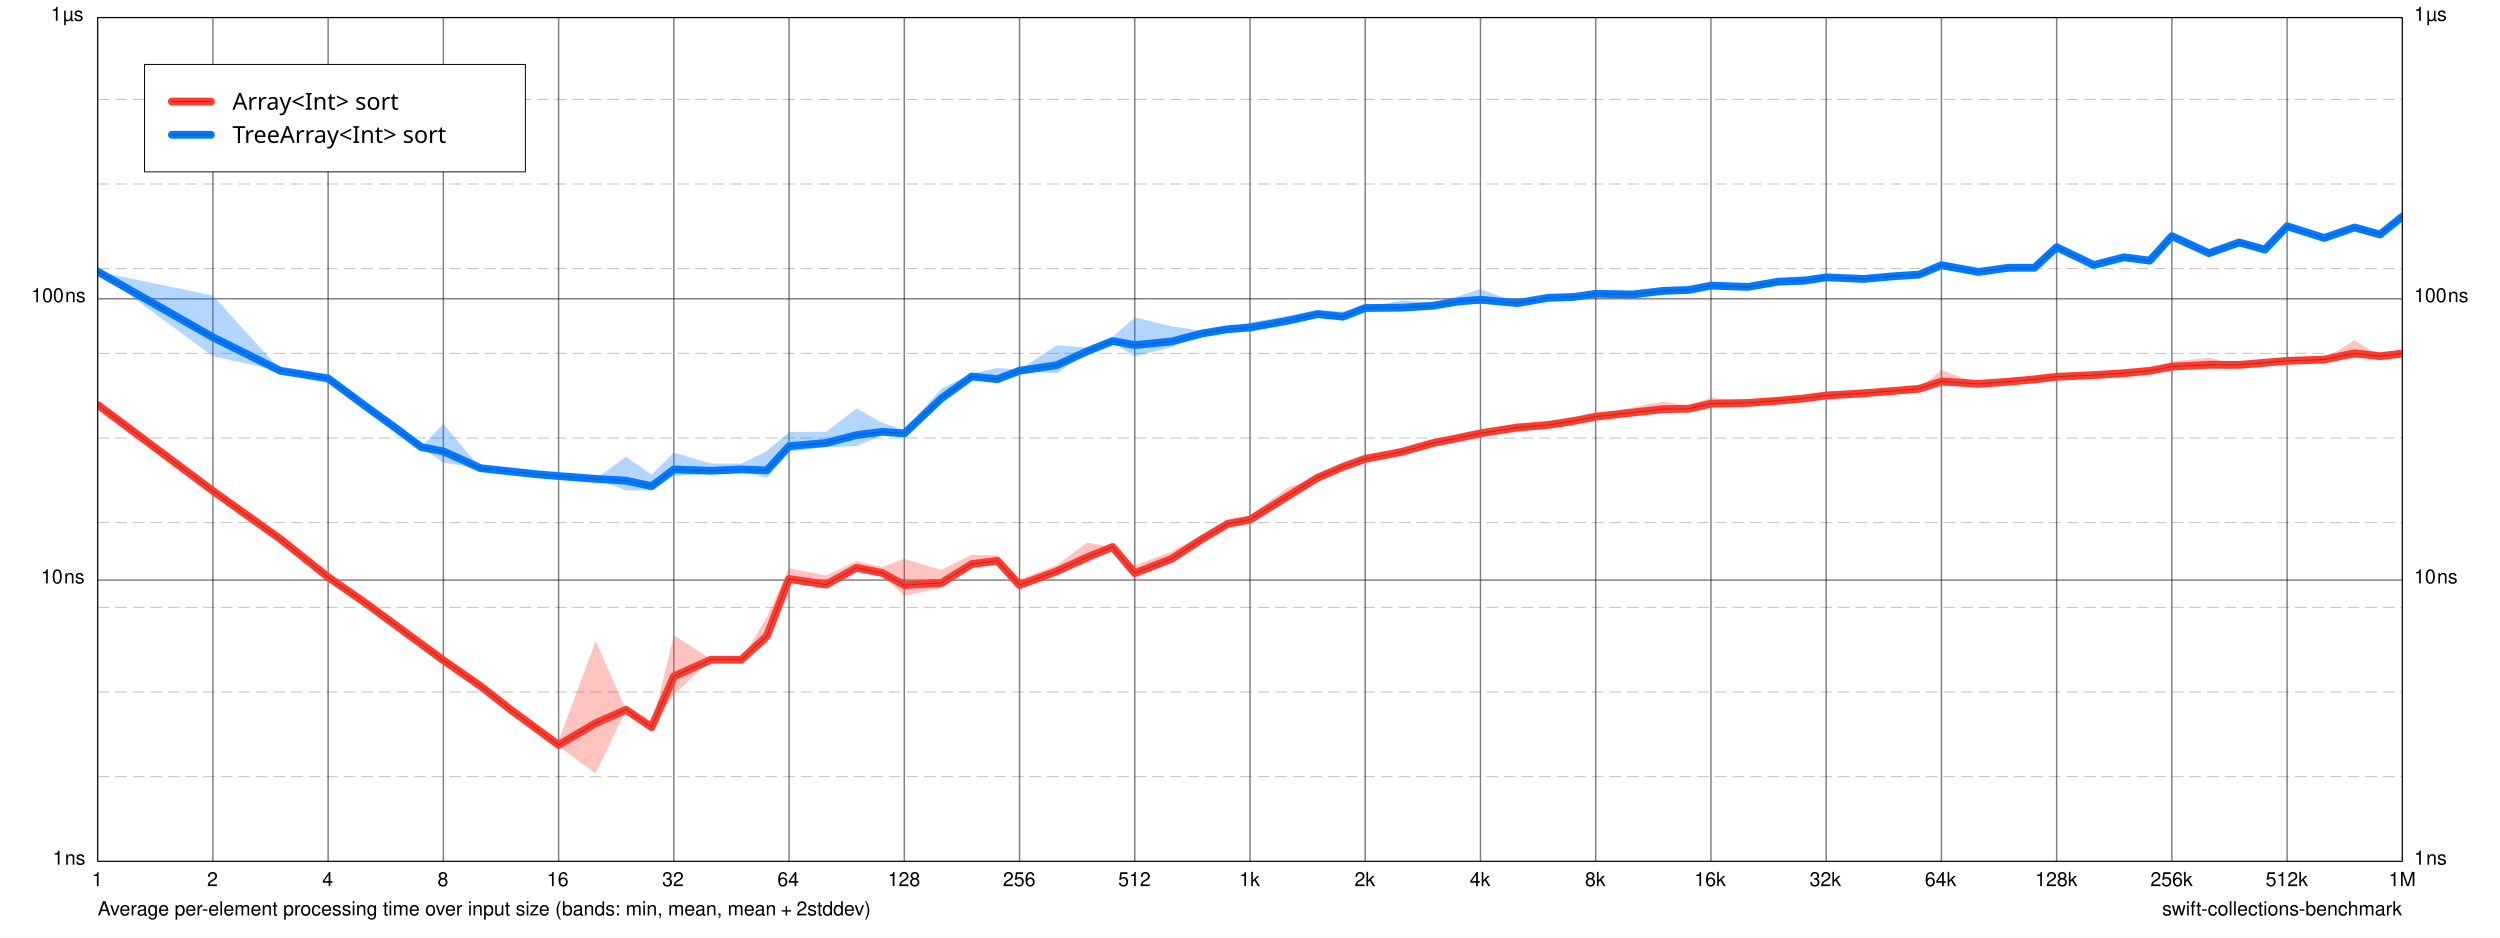
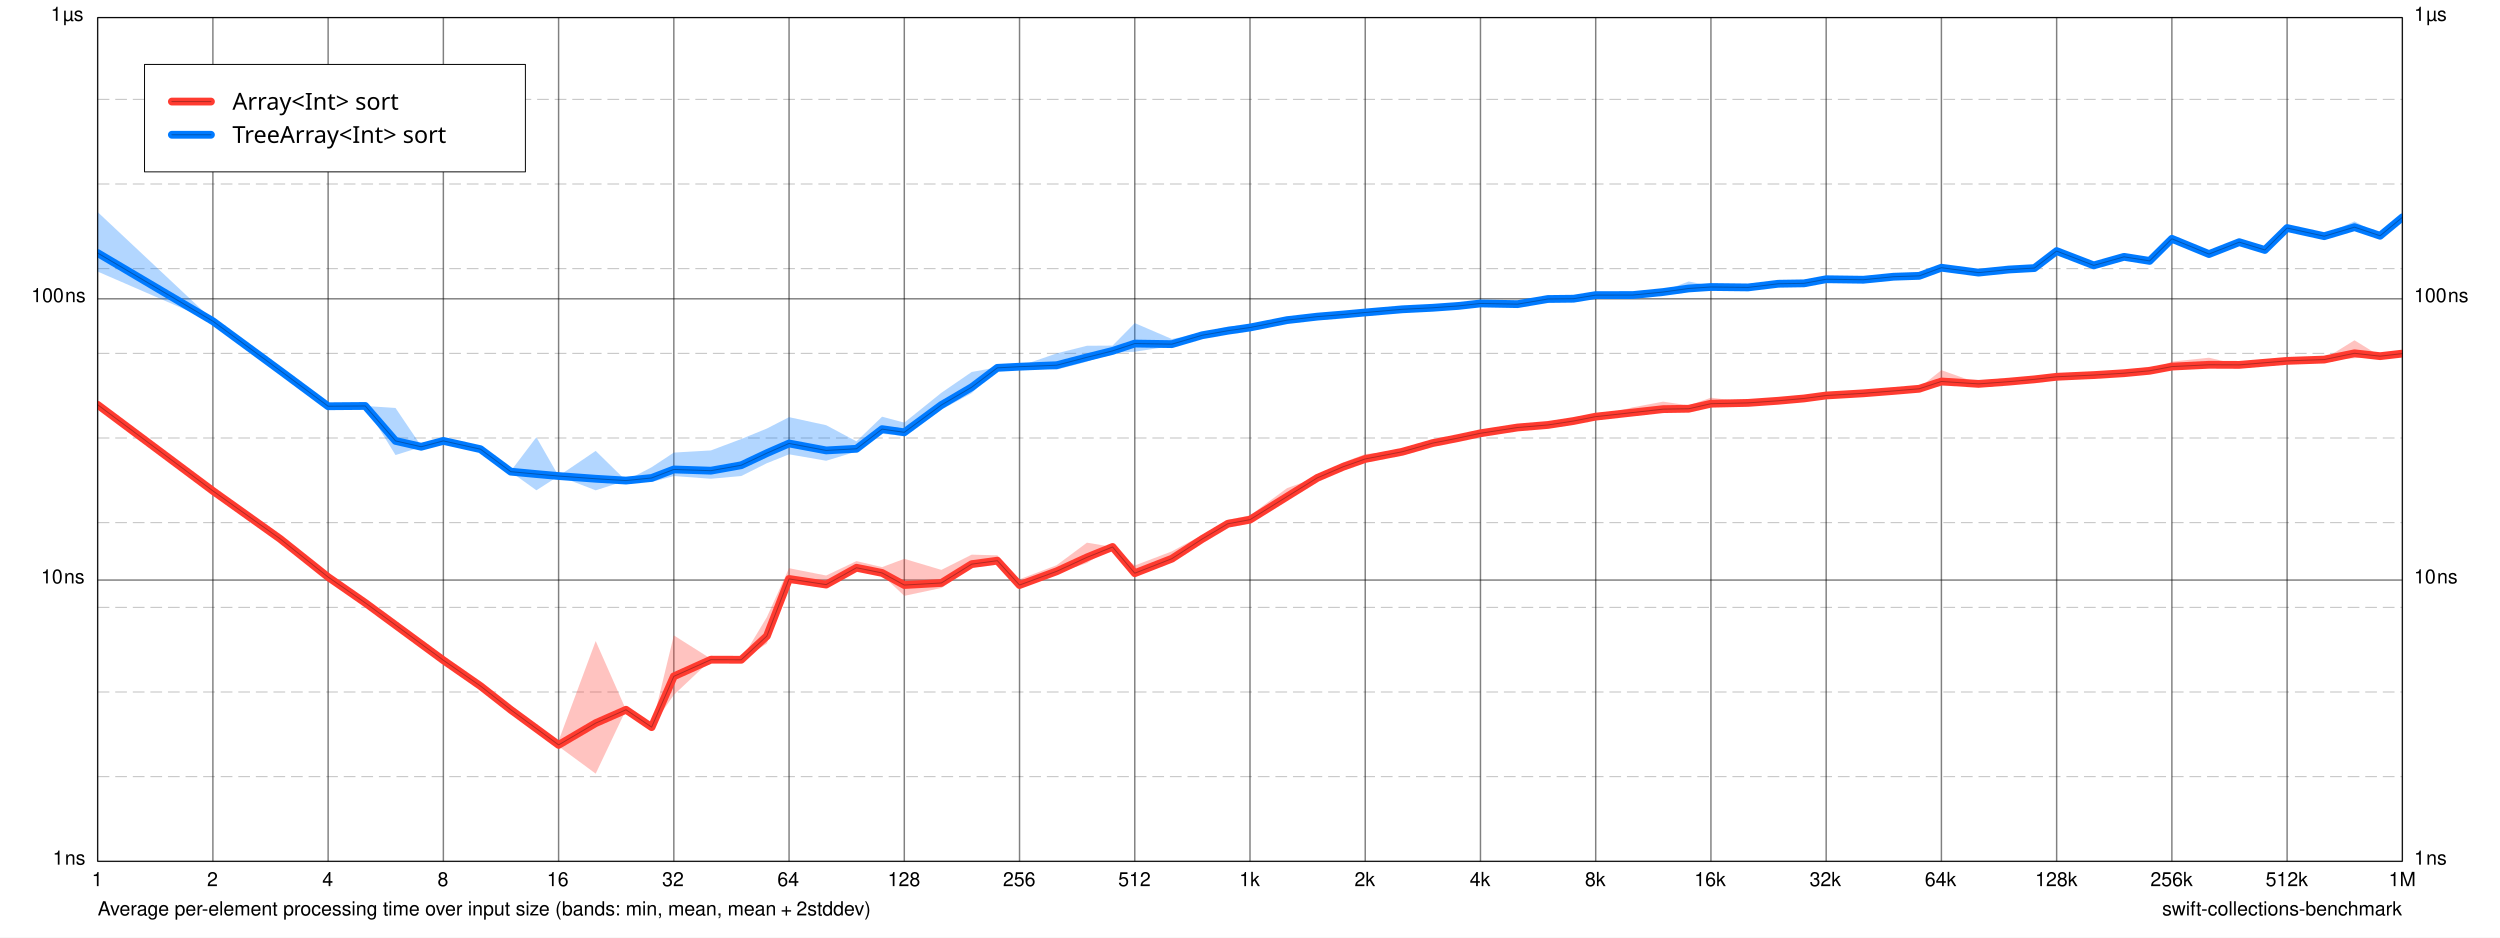
<svg xmlns="http://www.w3.org/2000/svg" xmlns:xlink="http://www.w3.org/1999/xlink" width="1280.0px" height="480.0px" viewBox="0.0 0.0 1280.0 480.0" version="1.1">
  <path d="M 0 0 L 0 480 L 1280 480 L 1280 0 z" fill="#FFFFFF" fill-opacity="1.0" stroke="none" />
  <text x="50" y="468.7" font-family="Helvetica" font-size="10" font-weight="normal" font-style="normal" fill="#000000" fill-opacity="1">Average per-element processing time over input size (bands: min, mean, mean + 2stddev)</text>
  <a xlink:href="https://github.com/apple/swift-collections-benchmark">
    <text x="1107" y="468.7" font-family="Helvetica" font-size="10" font-weight="normal" font-style="normal" fill="#000000" fill-opacity="1">swift-collections-benchmark</text>
  </a>
  <path d="M 50 9 L 50 441" fill="none" stroke-width="0.75" stroke="#000000" stroke-opacity="0.498" stroke-linecap="butt" stroke-linejoin="round" />
  <text x="47" y="453.7" font-family="Helvetica" font-size="10" font-weight="normal" font-style="normal" fill="#000000" fill-opacity="1">1</text>
  <path d="M 109 9 L 109 441" fill="none" stroke-width="0.75" stroke="#000000" stroke-opacity="0.498" stroke-linecap="butt" stroke-linejoin="round" />
  <text x="106" y="453.7" font-family="Helvetica" font-size="10" font-weight="normal" font-style="normal" fill="#000000" fill-opacity="1">2</text>
  <path d="M 168 9 L 168 441" fill="none" stroke-width="0.75" stroke="#000000" stroke-opacity="0.498" stroke-linecap="butt" stroke-linejoin="round" />
  <text x="165" y="453.7" font-family="Helvetica" font-size="10" font-weight="normal" font-style="normal" fill="#000000" fill-opacity="1">4</text>
  <path d="M 227 9 L 227 441" fill="none" stroke-width="0.75" stroke="#000000" stroke-opacity="0.498" stroke-linecap="butt" stroke-linejoin="round" />
  <text x="224" y="453.7" font-family="Helvetica" font-size="10" font-weight="normal" font-style="normal" fill="#000000" fill-opacity="1">8</text>
  <path d="M 286 9 L 286 441" fill="none" stroke-width="0.75" stroke="#000000" stroke-opacity="0.498" stroke-linecap="butt" stroke-linejoin="round" />
  <text x="280" y="453.7" font-family="Helvetica" font-size="10" font-weight="normal" font-style="normal" fill="#000000" fill-opacity="1">16</text>
  <path d="M 345 9 L 345 441" fill="none" stroke-width="0.75" stroke="#000000" stroke-opacity="0.498" stroke-linecap="butt" stroke-linejoin="round" />
  <text x="339" y="453.7" font-family="Helvetica" font-size="10" font-weight="normal" font-style="normal" fill="#000000" fill-opacity="1">32</text>
  <path d="M 404 9 L 404 441" fill="none" stroke-width="0.75" stroke="#000000" stroke-opacity="0.498" stroke-linecap="butt" stroke-linejoin="round" />
  <text x="398" y="453.7" font-family="Helvetica" font-size="10" font-weight="normal" font-style="normal" fill="#000000" fill-opacity="1">64</text>
  <path d="M 463 9 L 463 441" fill="none" stroke-width="0.75" stroke="#000000" stroke-opacity="0.498" stroke-linecap="butt" stroke-linejoin="round" />
  <text x="454.5" y="453.7" font-family="Helvetica" font-size="10" font-weight="normal" font-style="normal" fill="#000000" fill-opacity="1">128</text>
  <path d="M 522 9 L 522 441" fill="none" stroke-width="0.75" stroke="#000000" stroke-opacity="0.498" stroke-linecap="butt" stroke-linejoin="round" />
  <text x="513.5" y="453.7" font-family="Helvetica" font-size="10" font-weight="normal" font-style="normal" fill="#000000" fill-opacity="1">256</text>
  <path d="M 581 9 L 581 441" fill="none" stroke-width="0.75" stroke="#000000" stroke-opacity="0.498" stroke-linecap="butt" stroke-linejoin="round" />
  <text x="572.5" y="453.7" font-family="Helvetica" font-size="10" font-weight="normal" font-style="normal" fill="#000000" fill-opacity="1">512</text>
  <path d="M 640 9 L 640 441" fill="none" stroke-width="0.75" stroke="#000000" stroke-opacity="0.498" stroke-linecap="butt" stroke-linejoin="round" />
  <text x="634.5" y="453.7" font-family="Helvetica" font-size="10" font-weight="normal" font-style="normal" fill="#000000" fill-opacity="1">1k</text>
  <path d="M 699 9 L 699 441" fill="none" stroke-width="0.75" stroke="#000000" stroke-opacity="0.498" stroke-linecap="butt" stroke-linejoin="round" />
  <text x="693.5" y="453.7" font-family="Helvetica" font-size="10" font-weight="normal" font-style="normal" fill="#000000" fill-opacity="1">2k</text>
  <path d="M 758 9 L 758 441" fill="none" stroke-width="0.75" stroke="#000000" stroke-opacity="0.498" stroke-linecap="butt" stroke-linejoin="round" />
  <text x="752.5" y="453.7" font-family="Helvetica" font-size="10" font-weight="normal" font-style="normal" fill="#000000" fill-opacity="1">4k</text>
  <path d="M 817 9 L 817 441" fill="none" stroke-width="0.75" stroke="#000000" stroke-opacity="0.498" stroke-linecap="butt" stroke-linejoin="round" />
  <text x="811.5" y="453.7" font-family="Helvetica" font-size="10" font-weight="normal" font-style="normal" fill="#000000" fill-opacity="1">8k</text>
  <path d="M 876 9 L 876 441" fill="none" stroke-width="0.75" stroke="#000000" stroke-opacity="0.498" stroke-linecap="butt" stroke-linejoin="round" />
  <text x="867.5" y="453.7" font-family="Helvetica" font-size="10" font-weight="normal" font-style="normal" fill="#000000" fill-opacity="1">16k</text>
  <path d="M 935 9 L 935 441" fill="none" stroke-width="0.75" stroke="#000000" stroke-opacity="0.498" stroke-linecap="butt" stroke-linejoin="round" />
  <text x="926.5" y="453.7" font-family="Helvetica" font-size="10" font-weight="normal" font-style="normal" fill="#000000" fill-opacity="1">32k</text>
  <path d="M 994 9 L 994 441" fill="none" stroke-width="0.75" stroke="#000000" stroke-opacity="0.498" stroke-linecap="butt" stroke-linejoin="round" />
  <text x="985.5" y="453.7" font-family="Helvetica" font-size="10" font-weight="normal" font-style="normal" fill="#000000" fill-opacity="1">64k</text>
  <path d="M 1053 9 L 1053 441" fill="none" stroke-width="0.75" stroke="#000000" stroke-opacity="0.498" stroke-linecap="butt" stroke-linejoin="round" />
  <text x="1042" y="453.7" font-family="Helvetica" font-size="10" font-weight="normal" font-style="normal" fill="#000000" fill-opacity="1">128k</text>
  <path d="M 1112 9 L 1112 441" fill="none" stroke-width="0.75" stroke="#000000" stroke-opacity="0.498" stroke-linecap="butt" stroke-linejoin="round" />
  <text x="1101" y="453.7" font-family="Helvetica" font-size="10" font-weight="normal" font-style="normal" fill="#000000" fill-opacity="1">256k</text>
  <path d="M 1171 9 L 1171 441" fill="none" stroke-width="0.75" stroke="#000000" stroke-opacity="0.498" stroke-linecap="butt" stroke-linejoin="round" />
  <text x="1160" y="453.7" font-family="Helvetica" font-size="10" font-weight="normal" font-style="normal" fill="#000000" fill-opacity="1">512k</text>
  <path d="M 1230 9 L 1230 441" fill="none" stroke-width="0.75" stroke="#000000" stroke-opacity="0.498" stroke-linecap="butt" stroke-linejoin="round" />
  <text x="1223" y="453.7" font-family="Helvetica" font-size="10" font-weight="normal" font-style="normal" fill="#000000" fill-opacity="1">1M</text>
  <path d="M 50 441 L 1230 441" fill="none" stroke-width="0.75" stroke="#000000" stroke-opacity="0.498" stroke-linecap="butt" stroke-linejoin="round" />
  <text x="27" y="442.7" font-family="Helvetica" font-size="10" font-weight="normal" font-style="normal" fill="#000000" fill-opacity="1">1 ns</text>
  <text x="1236" y="442.7" font-family="Helvetica" font-size="10" font-weight="normal" font-style="normal" fill="#000000" fill-opacity="1">1 ns</text>
  <path d="M 50 297 L 1230 297" fill="none" stroke-width="0.75" stroke="#000000" stroke-opacity="0.498" stroke-linecap="butt" stroke-linejoin="round" />
  <text x="21" y="298.7" font-family="Helvetica" font-size="10" font-weight="normal" font-style="normal" fill="#000000" fill-opacity="1">10 ns</text>
  <text x="1236" y="298.7" font-family="Helvetica" font-size="10" font-weight="normal" font-style="normal" fill="#000000" fill-opacity="1">10 ns</text>
  <path d="M 50 153 L 1230 153" fill="none" stroke-width="0.75" stroke="#000000" stroke-opacity="0.498" stroke-linecap="butt" stroke-linejoin="round" />
  <text x="16" y="154.7" font-family="Helvetica" font-size="10" font-weight="normal" font-style="normal" fill="#000000" fill-opacity="1">100 ns</text>
  <text x="1236" y="154.7" font-family="Helvetica" font-size="10" font-weight="normal" font-style="normal" fill="#000000" fill-opacity="1">100 ns</text>
  <path d="M 50 9 L 1230 9" fill="none" stroke-width="0.75" stroke="#000000" stroke-opacity="0.498" stroke-linecap="butt" stroke-linejoin="round" />
  <text x="26" y="10.7" font-family="Helvetica" font-size="10" font-weight="normal" font-style="normal" fill="#000000" fill-opacity="1">1 µs</text>
  <text x="1236" y="10.7" font-family="Helvetica" font-size="10" font-weight="normal" font-style="normal" fill="#000000" fill-opacity="1">1 µs</text>
  <path d="M 50 397.65 L 1230 397.65" fill="none" stroke-width="0.5" stroke="#000000" stroke-opacity="0.259" stroke-linecap="butt" stroke-linejoin="round" stroke-dasharray="6 3" stroke-dashoffset="0" />
  <path d="M 50 354.3 L 1230 354.3" fill="none" stroke-width="0.5" stroke="#000000" stroke-opacity="0.259" stroke-linecap="butt" stroke-linejoin="round" stroke-dasharray="6 3" stroke-dashoffset="0" />
  <path d="M 50 310.96 L 1230 310.96" fill="none" stroke-width="0.5" stroke="#000000" stroke-opacity="0.259" stroke-linecap="butt" stroke-linejoin="round" stroke-dasharray="6 3" stroke-dashoffset="0" />
  <path d="M 50 267.61 L 1230 267.61" fill="none" stroke-width="0.5" stroke="#000000" stroke-opacity="0.259" stroke-linecap="butt" stroke-linejoin="round" stroke-dasharray="6 3" stroke-dashoffset="0" />
  <path d="M 50 224.26 L 1230 224.26" fill="none" stroke-width="0.5" stroke="#000000" stroke-opacity="0.259" stroke-linecap="butt" stroke-linejoin="round" stroke-dasharray="6 3" stroke-dashoffset="0" />
  <path d="M 50 180.91 L 1230 180.91" fill="none" stroke-width="0.5" stroke="#000000" stroke-opacity="0.259" stroke-linecap="butt" stroke-linejoin="round" stroke-dasharray="6 3" stroke-dashoffset="0" />
  <path d="M 50 137.56 L 1230 137.56" fill="none" stroke-width="0.5" stroke="#000000" stroke-opacity="0.259" stroke-linecap="butt" stroke-linejoin="round" stroke-dasharray="6 3" stroke-dashoffset="0" />
  <path d="M 50 94.213 L 1230 94.213" fill="none" stroke-width="0.5" stroke="#000000" stroke-opacity="0.259" stroke-linecap="butt" stroke-linejoin="round" stroke-dasharray="6 3" stroke-dashoffset="0" />
  <path d="M 50 50.865 L 1230 50.865" fill="none" stroke-width="0.5" stroke="#000000" stroke-opacity="0.259" stroke-linecap="butt" stroke-linejoin="round" stroke-dasharray="6 3" stroke-dashoffset="0" />
  <path d="M 74 33 L 74 88 L 269 88 L 269 33 z" fill="#FFFFFF" fill-opacity="1.0" stroke="none" />
  <clipPath id="clip-0">
    <path d="M 50 9 L 50 441 L 1230 441 L 1230 9 z" />
  </clipPath>
  <g clip-path="url(#clip-0)">
-     <path d="M 50 139.04L 109 151.33L 143.51 189.29L 168 193.32L 186.99 207.85L 202.51 218.68L 215.63 228.89L 227 217L 245.99 239.7L 261.51 241.39L 274.63 242.81L 286 243.73L 304.99 245.18L 320.51 233.84L 333.63 243.06L 345 231.72L 363.99 237.34L 379.51 237.37L 392.63 230.97L 404 221.14L 422.99 221.05L 438.51 209.13L 451.63 216.38L 463 220.24L 481.99 198.96L 497.51 191.33L 510.63 188.37L 522 189.3L 540.99 176.76L 556.51 178L 569.63 172.56L 581 162.53L 599.99 167.13L 615.51 169.27L 628.63 167.71L 640 165.11L 658.99 161.76L 674.51 158.72L 687.63 159.47L 699 157.45L 717.99 153.82L 733.51 154.94L 746.63 151.61L 758 147.99L 776.99 154.98L 792.51 150.92L 805.63 151.47L 817 150.31L 835.99 150.74L 851.51 148.25L 864.63 148.34L 876 145.39L 894.99 146.68L 910.51 142.62L 923.63 141.06L 935 141.55L 953.99 142.8L 969.51 141.28L 982.63 139.56L 994 133.57L 1013 138.44L 1028.5 136.23L 1041.6 136.1L 1053 124.62L 1072 134.45L 1087.5 130.72L 1100.6 132.74L 1112 120L 1131 128.23L 1146.5 123.63L 1159.6 126.34L 1171 114.66L 1190 119.84L 1205.5 116.09L 1218.6 118.25L 1230 109.44L 1230 111.38L 1218.6 120.68L 1205.5 116.61L 1190 122.56L 1171 116.27L 1159.6 128.32L 1146.5 124.32L 1131 130.15L 1112 121.21L 1100.6 133.73L 1087.5 132.07L 1072 136.13L 1053 127.26L 1041.6 137.47L 1028.5 137.39L 1013 139.51L 994 136.59L 982.63 140.96L 969.51 141.51L 953.99 142.84L 935 142.13L 923.63 144.73L 910.51 144.78L 894.99 146.98L 876 146.53L 864.63 148.5L 851.51 149.18L 835.99 150.76L 817 150.44L 805.63 152.25L 792.51 153.05L 776.99 155.27L 758 155.53L 746.63 155.35L 733.51 157.13L 717.99 158.9L 699 157.79L 687.63 163.12L 674.51 161.6L 658.99 165.21L 640 168.63L 628.63 168.85L 615.51 171.24L 599.99 177.75L 581 182.56L 569.63 175.36L 556.51 180.57L 540.99 191.05L 522 190.01L 510.63 196.3L 497.51 193.27L 481.99 205.83L 463 222.56L 451.63 222.83L 438.51 228.4L 422.99 228.95L 404 231.19L 392.63 244.72L 379.51 241.44L 363.99 242.38L 345 243.73L 333.63 251.13L 320.51 251.1L 304.99 245.18L 286 243.73L 274.63 242.81L 261.51 241.39L 245.99 239.7L 227 236.94L 215.63 228.89L 202.51 219.25L 186.99 207.85L 168 193.9L 143.51 190.01L 109 182.39L 50 139.04" fill="#007AFF" fill-opacity="0.302" stroke="none" />
+     <path d="M 50 108.57L 109 163.94L 143.51 189.29L 168 208L 186.99 207.85L 202.51 208.89L 215.63 228.32L 227 225.74L 245.99 229.98L 261.51 241.19L 274.63 223.86L 286 243.73L 304.99 230.86L 320.51 246.05L 333.63 239.22L 345 231.72L 363.99 230.62L 379.51 224.78L 392.63 219.41L 404 213.58L 422.99 217.7L 438.51 225.97L 451.63 213.35L 463 216.38L 481.99 201.1L 497.51 190.45L 510.63 188.06L 522 187.5L 540.99 180.94L 556.51 177.03L 569.63 176.95L 581 165.42L 599.99 173.58L 615.51 170.37L 628.63 167.24L 640 166.11L 658.99 162.31L 674.51 161.81L 687.63 160.73L 699 159.01L 717.99 158.34L 733.51 157.08L 746.63 154.82L 758 154.32L 776.99 155.04L 792.51 151.59L 805.63 152.88L 817 150.95L 835.99 150.95L 851.51 149.02L 864.63 144.11L 876 146.43L 894.99 146.89L 910.51 144.89L 923.63 145L 935 142.93L 953.99 143.02L 969.51 141.37L 982.63 141.24L 994 136.94L 1013 139.21L 1028.5 137.72L 1041.6 136.46L 1053 128.27L 1072 135.59L 1087.5 130.23L 1100.6 133.06L 1112 122.23L 1131 129.71L 1146.5 123.24L 1159.6 126.97L 1171 116.3L 1190 120.08L 1205.5 113.34L 1218.6 120.21L 1230 110.16L 1230 111.7L 1218.6 120.88L 1205.5 117.4L 1190 121.23L 1171 116.92L 1159.6 128.33L 1146.5 124.26L 1131 130.21L 1112 122.28L 1100.6 133.77L 1087.5 131.96L 1072 135.98L 1053 128.65L 1041.6 137.55L 1028.5 138.09L 1013 139.71L 994 137.11L 982.63 141.25L 969.51 141.79L 953.99 143.31L 935 142.99L 923.63 145.09L 910.51 145.42L 894.99 147.25L 876 147.12L 864.63 149.01L 851.51 149.69L 835.99 151.11L 817 151.13L 805.63 152.96L 792.51 153.63L 776.99 155.97L 758 155.74L 746.63 157.29L 733.51 157.75L 717.99 158.36L 699 160.34L 687.63 161.14L 674.51 162.22L 658.99 164.48L 640 168.24L 628.63 170.1L 615.51 172.11L 599.99 177.15L 581 180.08L 569.63 180.65L 556.51 185.17L 540.99 189.27L 522 187.83L 510.63 188.44L 497.51 201.26L 481.99 209.74L 463 223.18L 451.63 222.13L 438.51 231.18L 422.99 235.91L 404 232.61L 392.63 237.16L 379.51 243.73L 363.99 245.12L 345 243.73L 333.63 246.78L 320.51 246.05L 304.99 251.05L 286 243.73L 274.63 251.03L 261.51 241.6L 245.99 229.98L 227 225.74L 215.63 228.89L 202.51 232.98L 186.99 207.85L 168 208L 143.51 190.01L 109 164.65L 50 139.04" fill="#007AFF" fill-opacity="0.302" stroke="none" />
    <path d="M 50 207.25L 109 249.25L 143.51 275.96L 168 295.46L 186.99 306.56L 202.51 317.96L 215.63 327.6L 227 335.95L 245.99 351.25L 261.51 361.31L 274.63 370.95L 286 379.3L 304.99 328.22L 320.51 363.4L 333.63 372.29L 345 325.31L 363.99 337.32L 379.51 337.8L 392.63 315.98L 404 290.92L 422.99 294.67L 438.51 287.28L 451.63 290.36L 463 286.12L 481.99 291.78L 497.51 283.98L 510.63 284.33L 522 296.59L 540.99 289.39L 556.51 277.85L 569.63 280.05L 581 289.54L 599.99 282.29L 615.51 273.95L 628.63 266.13L 640 263.91L 658.99 249.91L 674.51 244.33L 687.63 236.78L 699 232.5L 717.99 230.59L 733.51 225.55L 746.63 224.08L 758 221.64L 776.99 218.79L 792.51 217.52L 805.63 215.19L 817 213.22L 835.99 208.55L 851.51 205.64L 864.63 207.57L 876 203.62L 894.99 205.93L 910.51 204.94L 923.63 203.94L 935 202.31L 953.99 201.17L 969.51 199.7L 982.63 198.57L 994 189.53L 1013 196.24L 1028.5 195.15L 1041.6 194.18L 1053 192.81L 1072 191.43L 1087.5 190.71L 1100.6 189.75L 1112 185.17L 1131 183.14L 1146.5 186.75L 1159.6 185.36L 1171 184.58L 1190 183.79L 1205.5 174.22L 1218.6 182.33L 1230 180.88L 1230 181.1L 1218.6 182.37L 1205.5 183.42L 1190 184.2L 1171 184.84L 1159.6 185.84L 1146.5 186.85L 1131 188.09L 1112 188.62L 1100.6 189.87L 1087.5 191.21L 1072 192.26L 1053 192.94L 1041.6 194.24L 1028.5 195.5L 1013 196.66L 994 197.49L 982.63 199.22L 969.51 200.32L 953.99 201.45L 935 202.56L 923.63 204.04L 910.51 205.28L 894.99 206.41L 876 207.83L 864.63 209.88L 851.51 210.89L 835.99 212.18L 817 213.36L 805.63 215.68L 792.51 217.61L 776.99 218.9L 758 221.89L 746.63 224.34L 733.51 227.34L 717.99 231.54L 699 235.89L 687.63 239.83L 674.51 244.75L 658.99 255.87L 640 266.85L 628.63 268.9L 615.51 276.7L 599.99 287.43L 581 294.93L 569.63 280.05L 556.51 288.26L 540.99 293.67L 522 300.62L 510.63 288.07L 497.51 290.66L 481.99 301.04L 463 305.07L 451.63 294.43L 438.51 291.93L 422.99 301.04L 404 298.48L 392.63 329.51L 379.51 337.8L 363.99 337.9L 345 355.79L 333.63 372.29L 320.51 363.4L 304.99 396.11L 286 382.15L 274.63 373.8L 261.51 364.16L 245.99 351.25L 227 338.8L 215.63 330.45L 202.51 320.81L 186.99 309.41L 168 295.46L 143.51 275.96L 109 252.11L 50 207.25" fill="#FF3B30" fill-opacity="0.302" stroke="none" />
-     <path d="M 50 139.04L 109 172.68L 143.51 189.82L 168 193.75L 186.99 207.85L 202.51 219.1L 215.63 228.89L 227 231.09L 245.99 239.7L 261.51 241.39L 274.63 242.81L 286 243.73L 304.99 245.18L 320.51 246.11L 333.63 248.92L 345 240.36L 363.99 241.02L 379.51 240.35L 392.63 240.82L 404 228.41L 422.99 226.79L 438.51 222.77L 451.63 221.08L 463 221.94L 481.99 203.96L 497.51 192.76L 510.63 194.13L 522 189.82L 540.99 186.99L 556.51 179.89L 569.63 174.62L 581 176.68L 599.99 174.8L 615.51 170.72L 628.63 168.55L 640 167.69L 658.99 164.29L 674.51 160.83L 687.63 162.15L 699 157.7L 717.99 157.53L 733.51 156.55L 746.63 154.35L 758 153.47L 776.99 155.19L 792.51 152.49L 805.63 152.05L 817 150.41L 835.99 150.75L 851.51 148.93L 864.63 148.46L 876 146.23L 894.99 146.9L 910.51 144.21L 923.63 143.75L 935 141.98L 953.99 142.83L 969.51 141.45L 982.63 140.59L 994 135.79L 1013 139.23L 1028.5 137.09L 1041.6 137.11L 1053 126.56L 1072 135.69L 1087.5 131.72L 1100.6 133.47L 1112 120.89L 1131 129.64L 1146.5 124.14L 1159.6 127.8L 1171 115.84L 1190 121.84L 1205.5 116.48L 1218.6 120.04L 1230 110.87" fill="none" stroke-width="4" stroke="#007AFF" stroke-opacity="1" stroke-linecap="round" stroke-linejoin="round" />
+     <path d="M 50 129.55L 109 164.46L 143.51 189.82L 168 208L 186.99 207.85L 202.51 225.74L 215.63 228.74L 227 225.74L 245.99 229.98L 261.51 241.49L 274.63 242.72L 286 243.73L 304.99 245.12L 320.51 246.05L 333.63 244.72L 345 240.36L 363.99 240.99L 379.51 238.2L 392.63 232.01L 404 227.05L 422.99 230.62L 438.51 229.78L 451.63 219.72L 463 221.34L 481.99 207.36L 497.51 198.25L 510.63 188.34L 522 187.75L 540.99 186.99L 556.51 182.94L 569.63 179.66L 581 175.9L 599.99 176.2L 615.51 171.65L 628.63 169.34L 640 167.68L 658.99 163.9L 674.51 162.11L 687.63 161.03L 699 159.99L 717.99 158.36L 733.51 157.58L 746.63 156.64L 758 155.37L 776.99 155.72L 792.51 153.09L 805.63 152.94L 817 151.09L 835.99 151.07L 851.51 149.52L 864.63 147.69L 876 146.94L 894.99 147.16L 910.51 145.28L 923.63 145.07L 935 142.97L 953.99 143.23L 969.51 141.68L 982.63 141.24L 994 137.07L 1013 139.58L 1028.5 137.99L 1041.6 137.26L 1053 128.55L 1072 135.88L 1087.5 131.5L 1100.6 133.58L 1112 122.27L 1131 130.08L 1146.5 123.99L 1159.6 127.98L 1171 116.76L 1190 120.93L 1205.5 116.31L 1218.6 120.71L 1230 111.29" fill="none" stroke-width="4" stroke="#007AFF" stroke-opacity="1" stroke-linecap="round" stroke-linejoin="round" />
    <path d="M 50 207.25L 109 251.35L 143.51 275.96L 168 295.46L 186.99 308.65L 202.51 320.05L 215.63 329.7L 227 338.05L 245.99 351.25L 261.51 363.4L 274.63 373.04L 286 381.39L 304.99 370.24L 320.51 363.4L 333.63 372.29L 345 346.29L 363.99 337.75L 379.51 337.8L 392.63 325.68L 404 296.42L 422.99 299.31L 438.51 290.69L 451.63 293.34L 463 299.54L 481.99 298.48L 497.51 288.84L 510.63 287.07L 522 299.54L 540.99 292.52L 556.51 285.37L 569.63 280.05L 581 293.48L 599.99 286.05L 615.51 275.97L 628.63 268.17L 640 266.07L 658.99 254.25L 674.51 244.64L 687.63 239.01L 699 234.98L 717.99 231.29L 733.51 226.86L 746.63 224.27L 758 221.83L 776.99 218.87L 792.51 217.58L 805.63 215.56L 817 213.32L 835.99 211.21L 851.51 209.48L 864.63 209.27L 876 206.7L 894.99 206.28L 910.51 205.19L 923.63 204.01L 935 202.49L 953.99 201.38L 969.51 200.16L 982.63 199.05L 994 195.31L 1013 196.55L 1028.5 195.41L 1041.6 194.23L 1053 192.91L 1072 192.04L 1087.5 191.08L 1100.6 189.84L 1112 187.7L 1131 186.76L 1146.5 186.82L 1159.6 185.72L 1171 184.77L 1190 184.1L 1205.5 180.88L 1218.6 182.36L 1230 181.04" fill="none" stroke-width="4" stroke="#FF3B30" stroke-opacity="1" stroke-linecap="round" stroke-linejoin="round" />
-     <path d="M 50 139.04L 109 172.68L 143.51 189.82L 168 193.75L 186.99 207.85L 202.51 219.1L 215.63 228.89L 227 231.09L 245.99 239.7L 261.51 241.39L 274.63 242.81L 286 243.73L 304.99 245.18L 320.51 246.11L 333.63 248.92L 345 240.36L 363.99 241.02L 379.51 240.35L 392.63 240.82L 404 228.41L 422.99 226.79L 438.51 222.77L 451.63 221.08L 463 221.94L 481.99 203.96L 497.51 192.76L 510.63 194.13L 522 189.82L 540.99 186.99L 556.51 179.89L 569.63 174.62L 581 176.68L 599.99 174.8L 615.51 170.72L 628.63 168.55L 640 167.69L 658.99 164.29L 674.51 160.83L 687.63 162.15L 699 157.7L 717.99 157.53L 733.51 156.55L 746.63 154.35L 758 153.47L 776.99 155.19L 792.51 152.49L 805.63 152.05L 817 150.41L 835.99 150.75L 851.51 148.93L 864.63 148.46L 876 146.23L 894.99 146.9L 910.51 144.21L 923.63 143.75L 935 141.98L 953.99 142.83L 969.51 141.45L 982.63 140.59L 994 135.79L 1013 139.23L 1028.5 137.09L 1041.6 137.11L 1053 126.56L 1072 135.69L 1087.5 131.72L 1100.6 133.47L 1112 120.89L 1131 129.64L 1146.5 124.14L 1159.6 127.8L 1171 115.84L 1190 121.84L 1205.5 116.48L 1218.6 120.04L 1230 110.87" fill="none" stroke-width="0.5" stroke="#000000" stroke-opacity="0.302" stroke-linecap="round" stroke-linejoin="round" />
+     <path d="M 50 129.55L 109 164.46L 143.51 189.82L 168 208L 186.99 207.85L 202.51 225.74L 215.63 228.74L 227 225.74L 245.99 229.98L 261.51 241.49L 274.63 242.72L 286 243.73L 304.99 245.12L 320.51 246.05L 333.63 244.72L 345 240.36L 363.99 240.99L 379.51 238.2L 392.63 232.01L 404 227.05L 422.99 230.62L 438.51 229.78L 451.63 219.72L 463 221.34L 481.99 207.36L 497.51 198.25L 510.63 188.34L 522 187.75L 540.99 186.99L 556.51 182.94L 569.63 179.66L 581 175.9L 599.99 176.2L 615.51 171.65L 628.63 169.34L 640 167.68L 658.99 163.9L 674.51 162.11L 687.63 161.03L 699 159.99L 717.99 158.36L 733.51 157.58L 746.63 156.64L 758 155.37L 776.99 155.72L 792.51 153.09L 805.63 152.94L 817 151.09L 835.99 151.07L 851.51 149.52L 864.63 147.69L 876 146.94L 894.99 147.16L 910.51 145.28L 923.63 145.07L 935 142.97L 953.99 143.23L 969.51 141.68L 982.63 141.24L 994 137.07L 1013 139.58L 1028.5 137.99L 1041.6 137.26L 1053 128.55L 1072 135.88L 1087.5 131.5L 1100.6 133.58L 1112 122.27L 1131 130.08L 1146.5 123.99L 1159.6 127.98L 1171 116.76L 1190 120.93L 1205.5 116.31L 1218.6 120.71L 1230 111.29" fill="none" stroke-width="0.5" stroke="#000000" stroke-opacity="0.302" stroke-linecap="round" stroke-linejoin="round" />
    <path d="M 50 207.25L 109 251.35L 143.51 275.96L 168 295.46L 186.99 308.65L 202.51 320.05L 215.63 329.7L 227 338.05L 245.99 351.25L 261.51 363.4L 274.63 373.04L 286 381.39L 304.99 370.24L 320.51 363.4L 333.63 372.29L 345 346.29L 363.99 337.75L 379.51 337.8L 392.63 325.68L 404 296.42L 422.99 299.31L 438.51 290.69L 451.63 293.34L 463 299.54L 481.99 298.48L 497.51 288.84L 510.63 287.07L 522 299.54L 540.99 292.52L 556.51 285.37L 569.63 280.05L 581 293.48L 599.99 286.05L 615.51 275.97L 628.63 268.17L 640 266.07L 658.99 254.25L 674.51 244.64L 687.63 239.01L 699 234.98L 717.99 231.29L 733.51 226.86L 746.63 224.27L 758 221.83L 776.99 218.87L 792.51 217.58L 805.63 215.56L 817 213.32L 835.99 211.21L 851.51 209.48L 864.63 209.27L 876 206.7L 894.99 206.28L 910.51 205.19L 923.63 204.01L 935 202.49L 953.99 201.38L 969.51 200.16L 982.63 199.05L 994 195.31L 1013 196.55L 1028.5 195.41L 1041.6 194.23L 1053 192.91L 1072 192.04L 1087.5 191.08L 1100.6 189.84L 1112 187.7L 1131 186.76L 1146.5 186.82L 1159.6 185.72L 1171 184.77L 1190 184.1L 1205.5 180.88L 1218.6 182.36L 1230 181.04" fill="none" stroke-width="0.5" stroke="#000000" stroke-opacity="0.302" stroke-linecap="round" stroke-linejoin="round" />
  </g>
  <path d="M 74 33 L 74 88 L 269 88 L 269 33 z" fill="#FFFFFF" fill-opacity="0.702" stroke-width="0.5" stroke="#000000" stroke-opacity="1" stroke-linecap="round" stroke-linejoin="round" />
  <path d="M 88 52 L 108 52" fill="none" stroke-width="4" stroke="#FF3B30" stroke-opacity="1" stroke-linecap="round" stroke-linejoin="round" />
  <path d="M 88 52 L 108 52" fill="none" stroke-width="0.5" stroke="#000000" stroke-opacity="0.302" stroke-linecap="round" stroke-linejoin="round" />
  <text x="119" y="56.17" font-family="Menlo" font-size="12" font-weight="normal" font-style="normal" fill="#000000" fill-opacity="1">Array&lt;Int&gt; sort</text>
  <path d="M 88 69 L 108 69" fill="none" stroke-width="4" stroke="#007AFF" stroke-opacity="1" stroke-linecap="round" stroke-linejoin="round" />
  <path d="M 88 69 L 108 69" fill="none" stroke-width="0.5" stroke="#000000" stroke-opacity="0.302" stroke-linecap="round" stroke-linejoin="round" />
  <text x="119" y="73.17" font-family="Menlo" font-size="12" font-weight="normal" font-style="normal" fill="#000000" fill-opacity="1">TreeArray&lt;Int&gt; sort</text>
  <path d="M 50 9 L 50 441 L 1230 441 L 1230 9 z" fill="none" stroke-width="0.5" stroke="#000000" stroke-opacity="1" stroke-linecap="round" stroke-linejoin="round" />
</svg>
